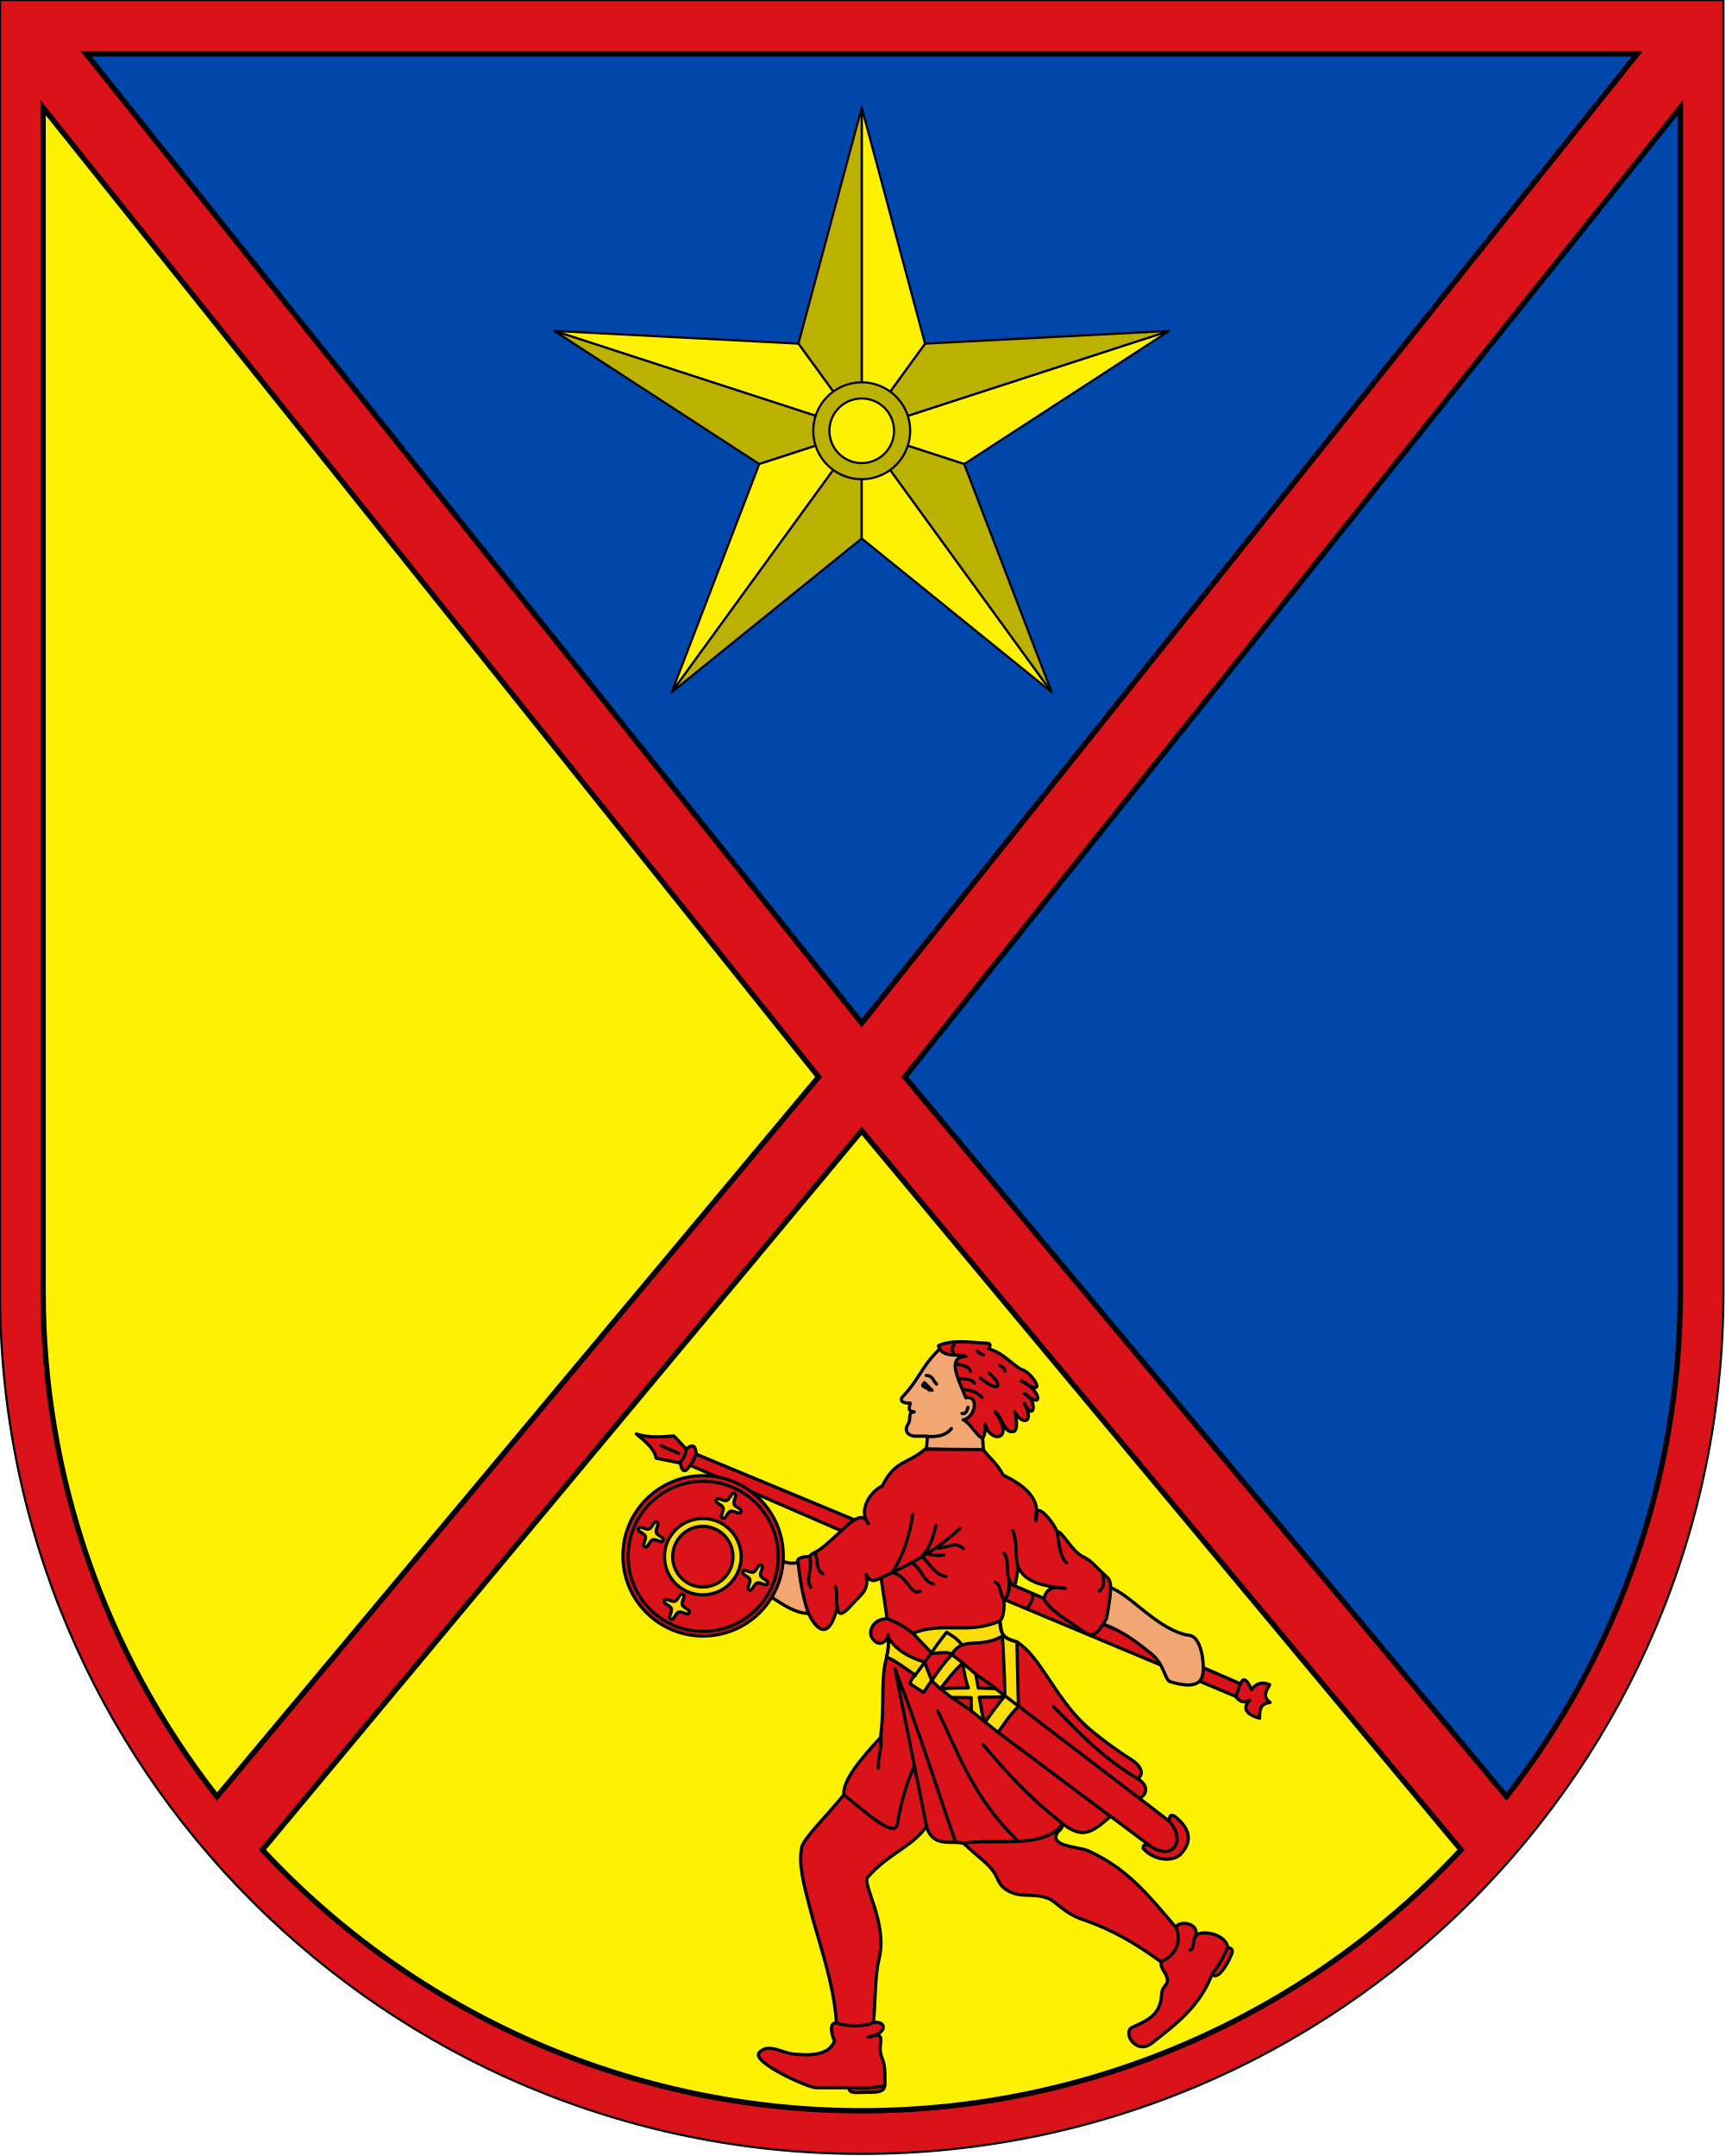
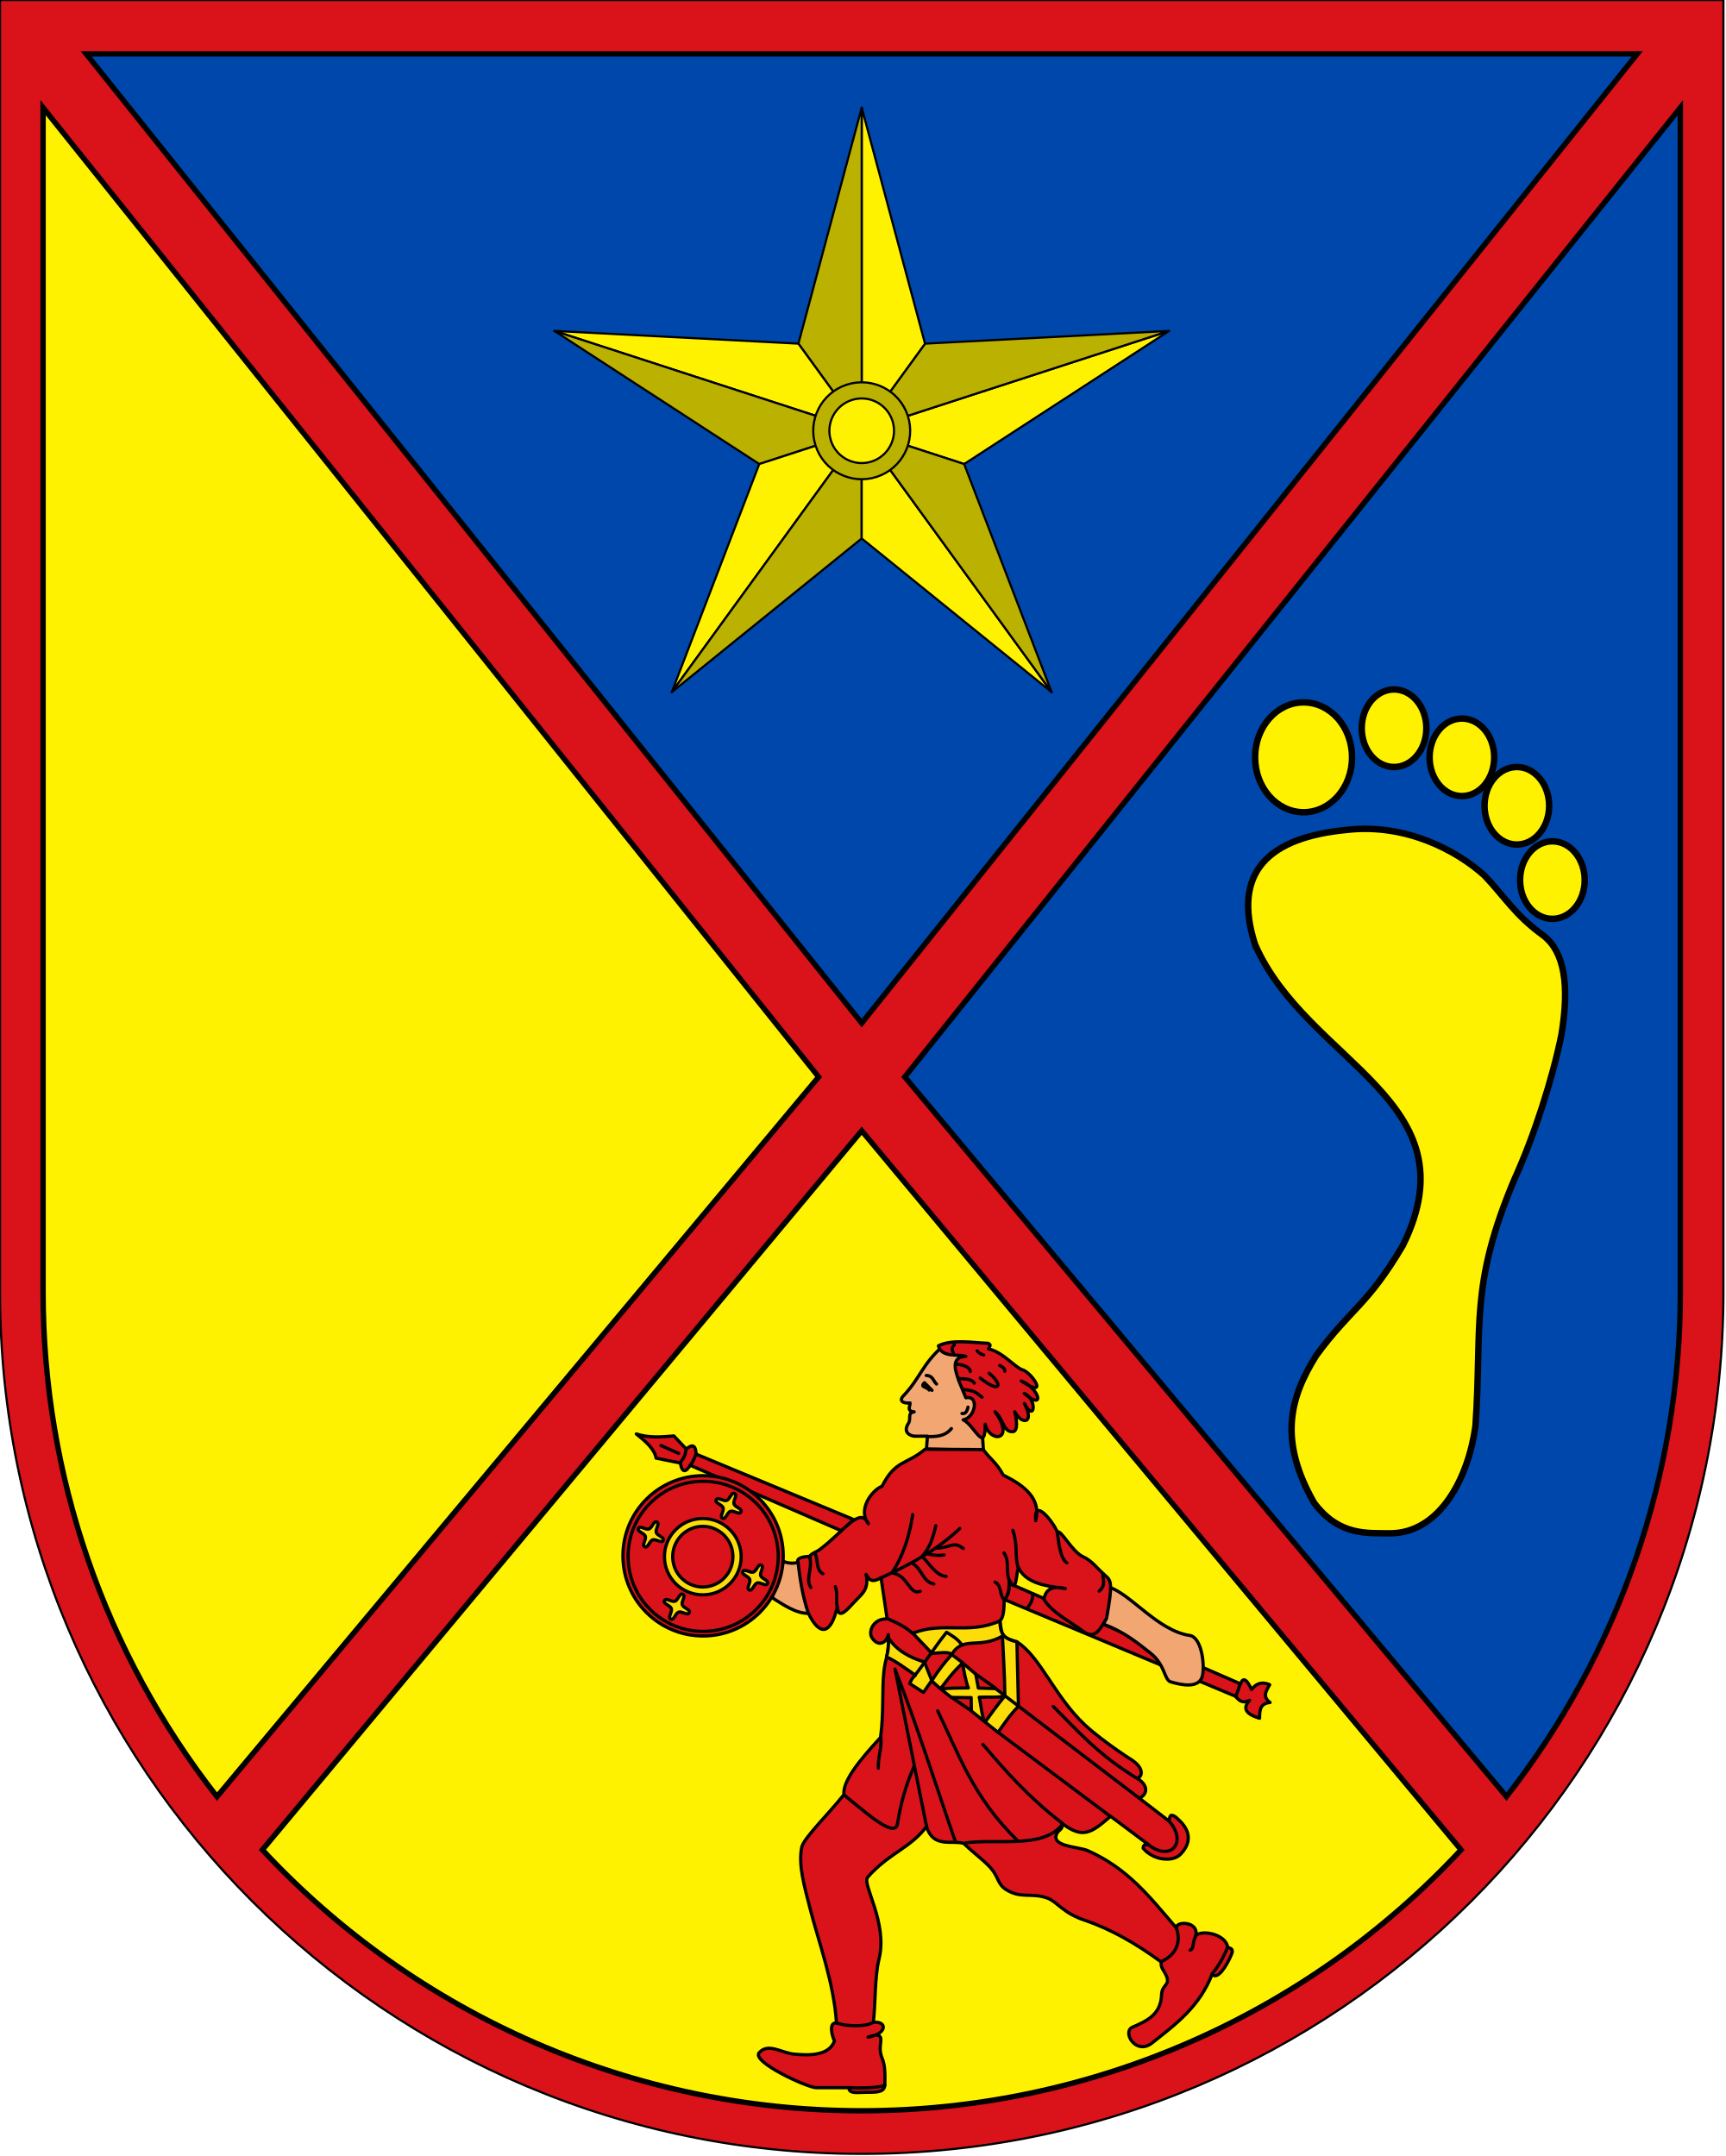
- <svg xmlns="http://www.w3.org/2000/svg" xmlns:xlink="http://www.w3.org/1999/xlink" version="1.0" viewBox="0 0 1602 2002" width="1602px" height="2002px" id="svg1">
+ <svg xmlns="http://www.w3.org/2000/svg" xmlns:xlink="http://www.w3.org/1999/xlink" version="1.0" viewBox="0 0 1602 2002" width="1602px" height="2002px" fill="none" stroke="black" stroke-width="2" id="svg1">
  <style id="style1">
    .gitter {
        fill:#FFFF00;
        fill-opacity:1;
        fill-rule:evenodd;
        stroke:#0000ff;
        stroke-width:5;
        stroke-linecap:butt;
        stroke-linejoin:miter;
        stroke-opacity:1;
    }
        
    .schild {
        fill:#DA121A;
        fill-opacity:1;
        fill-rule:evenodd;
        stroke:black;
        stroke-width:5;
        stroke-linecap:butt;
        stroke-linejoin:miter;
        stroke-miterlimit:4;
        stroke-opacity:1;
    }
    .blau {
        fill:#0047AB;
        fill-opacity:1;
        fill-rule:evenodd;
        stroke:black;
        stroke-width:5;
        stroke-linecap:butt;
        stroke-linejoin:miter;
        stroke-miterlimit:4;
        stroke-opacity:1;
    }

    .gold {
        fill:#FFF200;
        fill-opacity:1;
        fill-rule:evenodd;
        stroke:black;
        stroke-width:5;
        stroke-linecap:butt;
        stroke-linejoin:miter;
        stroke-miterlimit:4;
        stroke-opacity:1;
    }
    
    .arm {
        fill:#00FFFF;
        fill-opacity:1;
        fill-rule:evenodd;
        stroke:black;
        stroke-width:2;
        stroke-linecap:square;
        stroke-linejoin:round;
        stroke-miterlimit:4;
        stroke-opacity:1;
    }

      .arm1 {
        fill:#FFF200;
        fill-opacity:1;
        fill-rule:evenodd;
        stroke:black;
        stroke-width:2;
        stroke-linecap:square;
        stroke-linejoin:round;
        stroke-miterlimit:4;
        stroke-opacity:1;
    }
      .arm2 {
        fill:#BBB100;
        fill-opacity:1;
        fill-rule:evenodd;
        stroke: black;
        stroke-width:2;
        stroke-linecap:square;
        stroke-linejoin:round;
        stroke-miterlimit:4;
        stroke-opacity:1;
    }
 
    .linie {
        fill:none;
        stroke:#000000;
        stroke-width:2;
        stroke-linecap:round;
        stroke-linejoin:round;
        stroke-miterlimit:4;
        stroke-dasharray:none;
    }
    
    .haut {
        fill:#f2a772;
        stroke:#000000;
        stroke-width:2;
        stroke-linecap:round;
        stroke-linejoin:round;
        stroke-miterlimit:4;
        stroke-dasharray:none;
    }
    
    .haar {
         fill:#da121a;
         stroke:#000000;
         stroke-width:2;
         stroke-linecap:round;
         stroke-linejoin:round;
         stroke-miterlimit:4;
         stroke-dasharray:none;
    }
    .kleidung {
         fill:#da121a;
         stroke:#000000;
         stroke-width:2;
         stroke-linecap:round;
         stroke-linejoin:round;
         stroke-miterlimit:4;
         stroke-dasharray:none;
    }
    .lance {
         fill:#da121a;
         stroke:#000000;
         stroke-width:2;
         stroke-linecap:round;
         stroke-linejoin:round;
         stroke-miterlimit:4;
         stroke-dasharray:none;
    }
    .schild {
         fill:#da121a;
         stroke:#000000;
         stroke-width:2;
         stroke-linecap:round;
         stroke-linejoin:round;
         stroke-miterlimit:4;
         stroke-dasharray:none;
    }

    .guertel {
         fill:#fcdd09;
         stroke:#000000;
         stroke-width:2;
         stroke-linecap:round;
         stroke-linejoin:round;
         stroke-miterlimit:4;
         stroke-dasharray:none;
    }

    .schildzier {
         fill:#fcdd09;
         stroke:#000000;
         stroke-width:2;
         stroke-linecap:round;
         stroke-linejoin:round;
         stroke-miterlimit:4;
         stroke-dasharray:none;
    }
+     .fuss {
+         fill:#fff200;
+         fill-opacity:1;
+         stroke:black;
+         stroke-width:2.0
+     }
+ 
    </style>
  <defs id="g1">
    <g id="diag1">
      <path d="M 0,0 L 1600, 2000" class="gitter" id="d1" />
      <path d="M 1600,0 L 0, 2000" class="gitter" id="d2" />
    </g>
  </defs>
  <defs id="seesternarm">
    <g id="arm">
      <path d="M 0,0             L 300,0              L 80.902, 58.779             z" id="arm1" class="arm1" />
      <path d="M 0,0              L 300,0              L 80.902, -58.779             z" id="arm2" class="arm2" />
    </g>
  </defs>
  <g id="schild">
    <path id="schildflaeche" class="schild" d="M 0,0 h 1600 v 1200 a 800 800 0 1 1 -1600 0 z " />
  </g>
  <g id="gtop">
    <path id="top" class="blau" d="M 80,50 h 1440 L 800,950 z " />
  </g>
  <g id="gleft">
    <path id="left" class="gold" d="M 40,100 l 720,900 l -558.58,668.296 A 760,760 0 0 1 40,1200 Z" />
  </g>
  <g id="gright">
    <path id="right" class="blau" d="M 1560,100 l -720,900 l 558.58,668.296 A 760,760 0 0 0 1560,1200 Z" />
  </g>
  <g id="gbottom">
    <path id="bottom" class="gold" d="m 800,1050 l 556.411,667.693 A 760,760 0 0 1 243.589,1717.693 Z" />
  </g>
  <g class="arm" transform="rotate(-18 800 400)">
    <use xlink:href="#arm" x="800" y="400" class="arm1" />
    <use xlink:href="#arm" x="800" y="400" class="arm1" transform="rotate(-72 800 400)" />
    <use xlink:href="#arm" x="800" y="400" class="arm1" transform="rotate(-144 800 400)" />
    <use xlink:href="#arm" x="800" y="400" class="arm1" transform="rotate(-216 800 400)" />
    <use xlink:href="#arm" x="800" y="400" class="arm1" transform="rotate(-288 800 400)" />
    <circle class="arm2" cx="800" cy="400" r="45" />
    <circle class="arm1" cx="800" cy="400" r="30" />
  </g>
  <g transform="matrix(1.5,0,0,1.5,560,1270)" id="g90-7">
    <path class="haut" d="m 112,120.12   c 2.683,0.91 5.494,1.31 8.646,0.343         3.744,10.549 6.554,21.098 6.53,31.646         -7.965,0.042 -15.409,-5.171 -22.47,-9.646         0.919,-5.277 0.952,-14.491 7.293,-22.343         z" id="friesearmlinks" />
    <path class="haut" d="m 211.94,-14.894   c -14.81,12.597 -15.03,20.611 -26.23,32.414          -2.119,2.018 -1.627,4.772 4.227,4.334          0.109,2.065 -2.378,4.972 2.517,5.486          -4.545,0.785 -1.549,3.978 -3.601,7.209         -3.738,5.883 1.779,7.864 4.084,7.86         l 7.768,-0.013         -0.627,7.958         35.269,0.828   c -1.65,-21.703 -0.91,-54.384 -23.41,-66.076         z" id="friesegesicht" />
    <path class="haar" d="m 207.47,-13.524   c 8.255,-4.33 21.834,-1.856 30.781,-1.581         2.234,1.05 0.784,1.977 0.229,3.492         9.003,1.816 16.759,12.078 21.745,13.187         6.134,2.858 15.522,17.866 -1.433,6.659         11.293,4.571 14.919,18.859 1.789,7.712         8.19,3.378 6.614,18.55 0.092,6.213         6.739,12.735 -1.767,13.317 -5.945,5.135         2.009,8.457 1.024,11.904 -0.83,12.23         -6.157,1.085 -6.424,-8.343 -11.359,-12.285         12.977,18.412 -3.375,19.455 -6.1,7.767         0.032,18.92 -6.909,0.192 -13.652,-2.723         7.483,-1.251 10.209,-15.253 1.67,-13.677         l -4.24,-10.226   c -1.897,-5.691 -5.812,-14.938 4.214,-15.392         -4.607,-1.625 -14.895,1.118 -16.96,-6.51         z" id="friesehaar" />
    <path class="lance" d="m 20.5,41   c 7.75,2.595 15.5,1.904 23.25,1.25 l 7.669,8.111   c 4.136,-3.592 5.939,-1.922 6.081,3.139          l 97.5,40.5          -7.5,7          -93.646,-40.604   c -2.929,4.814 -5.175,4.456 -6.104,-1.396          l -15,-3   c -1.05,-5.867 -6.643,-10.435 -12.25,-15         z" id="frieselance-1" />
    <path class="lance" d="m 251.25,133.5          143.25,62.25   c 1.005,-3.079 3.099,-4.711 6.758,3.479          3.142,-4.127 6.933,-4.895 11.242,-2.979         -2.062,3.667 -4.777,7.333 0.25,11         -6.568,0.609 -6.415,5.251 -6.5,9.75         -9.003,-2.651 -10.506,-6.427 -6.181,-11.077         -5.43,2.49 -6.77,-0.76 -9.07,-2.67          l -142.75,-59.75   c 1.674,-1.985 3.284,-4.099 3,-10         z" id="frieselance-2" />
    <path class="haut" d="m 313.5,136   c 13.149,4.373 30.086,26.933 49.5,29.75         7.197,1.044 9.337,17.395 8,24.5         -1.721,9.149 -14.211,5.846 -19.75,4.25         -4.092,-1.179 -3.253,-10.401 -12.466,-17.775         -9.429,-7.548 -16.821,-13.232 -29.034,-17.975         2.353,-5.692 2.728,-13.065 3.75,-22.75         z" id="friesearmrechts" />
    <path class="kleidung" d="         m 235.23,50.691            c 4.071,5.754 7.865,7.514 12.358,15.76          13.392,6.64 23.543,14.63 20.117,28.277          -1.55,-15.6 11.707,2.033 13.267,6.946          2.448,-1.614 9.039,12.145 16.087,15.382          5.631,2.587 8.208,6.81 13.944,11.829          3.398,2.973 4.454,4.753 0.53,26.399         -3.9,6.065 -6.796,13.471 -14.354,7.955         -9.148,-6.676 -19.612,-11.86 -24.414,-19.884         1.169,-6.709 5.945,-8.422 13.237,-6.652         -12.274,-1.433 -24.586,-3.342 -29.018,-13.078         -1.598,4.863 -1.044,17.016 -5.637,7.761         -0.133,4.56 -0.298,10.087 -3.168,11.909         -0.093,5.763 -0.213,11.236 -2.591,13.343         1.191,8.862 0.619,10.171 10.476,13.096         14.431,9.017 23.22,33.661 41.938,51.268         7.117,6.695 20.265,16.183 28.981,21.718         7.087,4.5 7.456,9.958 3.605,11.52         7.334,4.608 6.049,9.996 1.275,12.305         l 18.113,13.93         c 1.17,-1.035 -0.21,-4.984 3.894,-2.665         3.919,3.227 14.302,12.018 3.485,23.364         -4.861,5.099 -16.897,3.829 -23.169,-3.671         0.167,-3.19 2.061,-1.938 3.528,-2.096         l -23.67,-17.71          c -11.971,10.386 -17.311,14.311 -30.445,4.056         1.603,3.729 -1.574,4.371 -2.611,6.243         -4.619,8.333 11.993,8.388 18.619,10.831         25.253,11.215 38.241,28.364 55.106,47.941         -0.133,-4.462 14.477,-4.053 11.977,5.167         2.29,-4.193 18.608,-1.849 19.823,6.889         1.207,0.623 4.006,0.512 2.359,4.393         -3.284,7.74 -8.672,15.949 -12.04,12.308         -7.662,19.859 -22.15,30.695 -37.137,42.521         -9.973,7.869 -18.769,-6.893 -12.055,-9.828         8.066,-3.527 17.518,-7.4 17.934,-19.929         0.255,-7.693 7.255,-5.224 1.335,-14.911         -0.735,-1.202 -1.894,-2.557 -1.512,-5.448         -15.606,-11.537 -31.212,-20.292 -46.818,-25.702         -14.052,-4.468 -17.576,-11.687 -23.586,-13.866         -10.062,-3.647 -16.64,0.714 -26.126,-5.609         -4.079,-2.718 -4.405,-6.675 -7.406,-11.003         -3.51,-5.061 -9.853,-9.234 -18.352,-17.28         -7.273,-2.157 -18.955,3.155 -23,-10.48         -9.573,13.18 -23.128,16.376 -36.419,31.409         -3.769,4.263 12.621,27.913 7,50.813         -2.655,10.816 -2.153,27.396 -3.47,39.016         8.833,-0.78 8.511,7.272 -3.309,9.197         10.878,-3.752 7.315,2.272 7.526,7.435         0.308,7.548 3.461,4.143 2.899,22.247         -0.422,3.8 -3.079,4.592 -11.683,4.466         -4.889,-0.072 -10.65,1.256 -10.554,-2.875         h -20.343          c -5.211,0 -40.341,-16.022 -35.172,-21.707         5.668,-6.233 14.026,0.304 21.53,0.95         8.102,0.697 21.323,1.616 25.037,-8.077         -1.761,-3.924 -3.56,-11.523 1.235,-11.271         -1.556,-24.977 -11.408,-51.233 -16.404,-71.021         -3.412,-13.515 -7.329,-26.529 -5.116,-37.641         1.132,-5.685 16.876,-20.919 26.116,-32.626         -0.854,-8.5 9.856,-21.522 22.652,-35.359         2.106,-14.957 0.848,-28.433 2.086,-40.727         0.899,-8.929 3.281,-9.971 2.768,-22.973         -1.61,6.344 -7.051,7.125 -10.25,1.75         -2.13,-3.579 0.634,-11.691 9.5,-11.5          l -3.77,-25.5          c -6.185,3.764 -7.595,0.707 -9.25,-2 1.916,9.364         -2.537,11.952 -6.866,16.624 -4.838,5.221         -10.459,11.99 -10.947,3.331 -3.92,17.18         -10.77,18.72 -17.93,4.05 -3.597,-10.547         -5.141,-21.094 -6.414,-31.641 -1.157,-2.389         3.228,-3.547 7.196,-3.492 1.201,-2.083         3.797,-2.392 6.667,-4.586 15.236,-11.644         24.659,-26.725 29.683,-15.679 -6.729,-8.724         2.059,-20.664 8.541,-23.261 8.215,-16.384         14.977,-13.097 26.575,-22.865 z" id="friesekleidung" />
    <path class="schild" d="m 111.439,116.47   c 0,27.403 -22.214,49.616 -49.616,49.616         -27.402,0 -49.616,-22.214 -49.616,-49.616         0,-27.403 22.214,-49.616 49.616,-49.616         27.402,0 49.616,22.214 49.616,49.616         z" id="frieseschild" />
    <path class="schildzier" d="m 61.654,93.37   c -13.159,0 -23.744,10.662 -23.744,23.622         0,12.961 10.585,23.622 23.744,23.622         13.159,0 23.744,-10.662 23.744,-23.622         0,-12.961 -10.585,-23.622 -23.744,-23.622         z   m 0,4.857   c 10.251,0 18.644,8.316 18.644,18.765         0,10.449 -8.393,18.765 -18.644,18.765         -10.251,0 -18.644,-8.316 -18.644,-18.765         0,-10.449 8.393,-18.765 18.644,-18.765         z" id="frieseschildzierring" />
    <path class="schildzier" id="frieseschildzierstern" d="m 37.129,106.962   c -1.001,2.045 -4.342,-1.099 -6.496,-0.361         -2.154,0.738 -2.864,5.27 -4.909,4.269         -2.045,-1.001 1.099,-4.342 0.361,-6.496         -0.738,-2.154 -5.27,-2.864 -4.269,-4.909         1.001,-2.045 4.342,1.099 6.496,0.361         2.154,-0.738 2.864,-5.27 4.909,-4.269         2.045,1.001 -1.099,4.342 -0.361,6.496         0.738,2.154 5.27,2.864 4.269,4.909         z" />
    <use xlink:href="#frieseschildzierstern" transform="translate(16.08668,44.7245)" height="492" width="402" y="0" x="0" id="use27-9" />
    <use xlink:href="#frieseschildzierstern" transform="translate(64.6264,26.69328)" height="492" width="402" y="0" x="0" id="use29-3" />
    <use xlink:href="#frieseschildzierstern" transform="translate(48.11229,-17.67767)" height="492" width="402" y="0" x="0" id="use31-6" />
    <path class="linie" d="m 108.333,116.777   c 0,25.659 -20.801,46.459 -46.459,46.459         -25.658,0 -46.459,-20.8 -46.459,-46.459         0,-25.659 20.801,-46.459 46.459,-46.459         25.658,0 46.459,20.8 46.459,46.459         z" id="frieseschildring" />
    <path class="guertel" d="m 176.38,167.01   c 5.069,7.965 13.182,12.355 22.475,15.212         l 4.52,11.53   c 4.125,-6.518 8.25,-11.652 12.375,-16.177         l 6.634,5   c 0.965,5.828 1.995,11.49 3.616,15.677         -7.026,-0.016 -12.552,0.183 -17.25,0.5          l 6.75,5.375          12.25,0.125          0.125,8.25          8.5,6.875   c -2.159,-3.541 -2.421,-10.243 -3.625,-15.375         5.292,-0.292 12.689,0.47 15.875,-0.875         -5.685,7.018 -8.807,11.473 -12.25,16.25         l 8,6.375   c 3.757,-5.182 6.696,-10.013 12.625,-16.125         l -0.927,-39.948   c -9.27,-1.9 -10.25,-5.98 -10.59,-12.9         -19.748,8.723 -34.947,0.145 -53.841,7.604         l 11.889,12.518   c 4.363,-0.368 10.347,-1.204 12.172,0.543         7.354,-11.724 16.753,-2.959 31.414,-11.289         0.547,11.787 1.248,22.042 1.491,36.875         l -5.75,-4.375          -10.668,-0.332          -1.595,-8.616          -8.07,-6.927   c -6.234,5.801 -9.782,10.834 -13.793,16          l -5.5,-5          -5,7.25          -8.5,-5.5   c 0.768,-1.667 1.414,-3.51 3.47,-5.177         -6.141,-4.213 -12.334,-8.932 -17.854,-11.28         0.834,-2.606 1.568,-6.651 1.013,-12.036         z" id="frieseguertel" />
    <path class="linie" d="m 224.28,294.2   c 18.677,-2.689 47.028,3.593 59.084,-10.495" id="friesesaum-1" />
    <path class="linie" d="         m 57.525,53.202          c -1.267,3.794 -2.534,5.898 -3.8,7.346          M 51.275,50.202          c -0.124,3.193 -1.428,6.139 -3.55,8.346          m -11.95,-10.346 10.95,4.846          m 97.805,352.68          c 7.4,2.296 18.153,2.234 22.553,-0.434          m -14.803,40.404          c 8.481,0.33 16.806,0.249 21.98,-1.404          m 202.52,-68.846          c 3.019,-3.731 7.266,-10.097 9.7,-16.904          m -19.803,-6.682          c -2.041,3.713 -0.981,8.177 -3.447,8.682          m -17.98,7.184          c 8.571,-3.758 12.898,-11.316 9.48,-21.068          m 39.55,-150.96 -2.55,7.346          m -125.7,-63.1          c -0.336,5.359 -2.191,6.92 -3.8,9.096   m -86.2,6.404   c 4.944,2.185 9.722,3.953 15.95,9.346   m 8.154,119.26 -19.528,-97.504   c 15,38.582 24.916,71.165 37.374,106.75   m -68.809,-28.67   c 10.549,8.121 31.34,27.779 32.957,17.718          2.246,-13.979 5.55,-24.711 10.22,-35.409   m -20.476,-18.135   c 0.568,7.273 -1.809,11.869 -1.591,19.104   m 36.749,-35.456   c 13.067,26.782 21.934,53.564 49.45,80.346   m -21.45,-59.596   c 13.755,16.199 27.712,32.221 48.627,48.419   m -5.127,-71.919   c 14.927,14.706 27.384,29.682 52.127,44.7   m 19.623,26.3   c 11.394,13.02 1.292,25.227 -12.55,14.846   m -93.2,-69.721 69.45,51.971   m -65.2,-74.596 83.053,63.346   m -116.43,-62.596 12.45,8.471   m 2.425,-22.971 12.575,8.971   m -50.2,-7.596   c 6.558,-8.344 12.061,-17.171 19.873,-27.044         3.067,2.053 6.134,3.466 9.202,7.39   m 20.8,-38.471   c 4.543,2.558 2.392,7.844 5.7,10.846   m -0.2,-28.846   c 3.647,5.099 1.074,10.643 3.2,16.846   m 2.3,-30.846   c 3.248,9.032 1.029,15.064 3.2,22.596   m 52.55,4.154   c -0.406,3.567 2.371,6.712 -2.3,10.846   m -25.95,-36.346   c 0.679,4.14 1.54,16.122 5.95,18.846   m -159.2,-4.096   c 1.982,8.783 -2.754,13.569 0.7,19.346   m 2.175,-21.346   c 2.692,1.917 0.383,10.248 5.325,12.846   m 7.675,8.029   c 1.617,3.914 0.143,7.621 1.2,12.471   m 55.55,-32.846   c 2.597,0.516 5.738,1.47 10.575,0.721   m -4.45,-4.221   c 9.36,-0.42 10.266,-4.492 16.325,0.221   m -17,-14.125   c -1.626,7.077 -3.614,13.832 -8.512,18.966         4.546,4.511 8.729,12.052 14.887,12.409   m -20.45,-7.846   c 6.025,4.074 5.949,10.998 12.825,12.596   m -13.07,-42.978   c -1.779,12.622 -5.869,25.838 -12.942,36.144         10.063,0.889 10.841,14.162 17.641,11.327   m -23.95,-8.471   c 18.125,-8.159 34.969,-17.6 48.45,-30.404   m 2.407,-86.046   c 8.381,0.882 8.575,3.023 11.314,4.773   m -14.32,-11.503   c 4.403,0.071 8.399,0.432 9.546,2.828   m -10.97,-11.667   c 3.565,-0.023 8.413,1.755 8.485,4.419   m -9.899,-16.44   c -1.541,1.51 -1.814,2.499 -0.53,4.95   m 22.097,12.551   c 8.873,7.359 6.888,12.888 -5.48,3.005   m -1.945,-16.794   c 1.145,1.246 2.451,2.17 4.066,2.475   m 9.899,6.541   c 1.449,0.79 3.092,1.386 3.182,3.535   m -48.27,40.482   c 5.531,0.05 11.053,0.065 15.203,-4.95   m 6.541,-9.369   c 2.002,0.488 3.122,-1.082 3.712,-3.889   m -24.04,-10.607   c -1.244,-2.148 -6.015,-1.505 -2.888,-4.528         l 4.656,4.704   m -3.535,-9.192   c 4.205,0.101 4.29,3.498 6.364,5.303" id="friesesaum-2" />
  </g>
+   <g id="fuss" transform="translate(1000,1650) , scale(3)">
+     <g id="g832" transform="rotate(90,284.7449,-74.22828)">
+       <ellipse ry="15" rx="17" cy="140.442" cx="43.378" id="zeh1" class="fuss" />
+       <ellipse ry="10" rx="12" cy="112.442" cx="34.378" id="zeh2" class="fuss" />
+       <ellipse ry="10" rx="12" cy="91.443" cx="43.378" id="zeh3" class="fuss" />
+       <ellipse ry="10" rx="12" cy="74.443" cx="58.378" id="zeh4" class="fuss" />
+       <ellipse ry="10" rx="12" cy="63.443" cx="81.378" id="zeh5" class="fuss" />
+       <path id="sohle" d="m 101.378,155.443 c -22.673,7.316 -33.282,-4.428 -35.556,-28.585 -1.994,-18.053 6.334,-33.712 14.074,-42.316 6.804,-6.498 12.25,-9.446 18.696,-18.364 5.038,-6.488 15.436,-8.063 30.691,-5.529 13.568,2.757 31.155,8.377 44.534,14.467 33.282,14.069 45.344,9.988 76.625,12.137 16.421,2.289 33.077,11.208 33.137,26.406 -0.16,6.835 1.008,15.72 -9.477,23.552 -19.109,10.855 -32.186,7.723 -45.642,-0.734 -14.588,-10.716 -15.38,-15.798 -34.019,-26.77 -44.971,-22.232 -56.3,29.562 -93.064,45.734 z" class="fuss" />
+     </g>
+   </g>
</svg>
